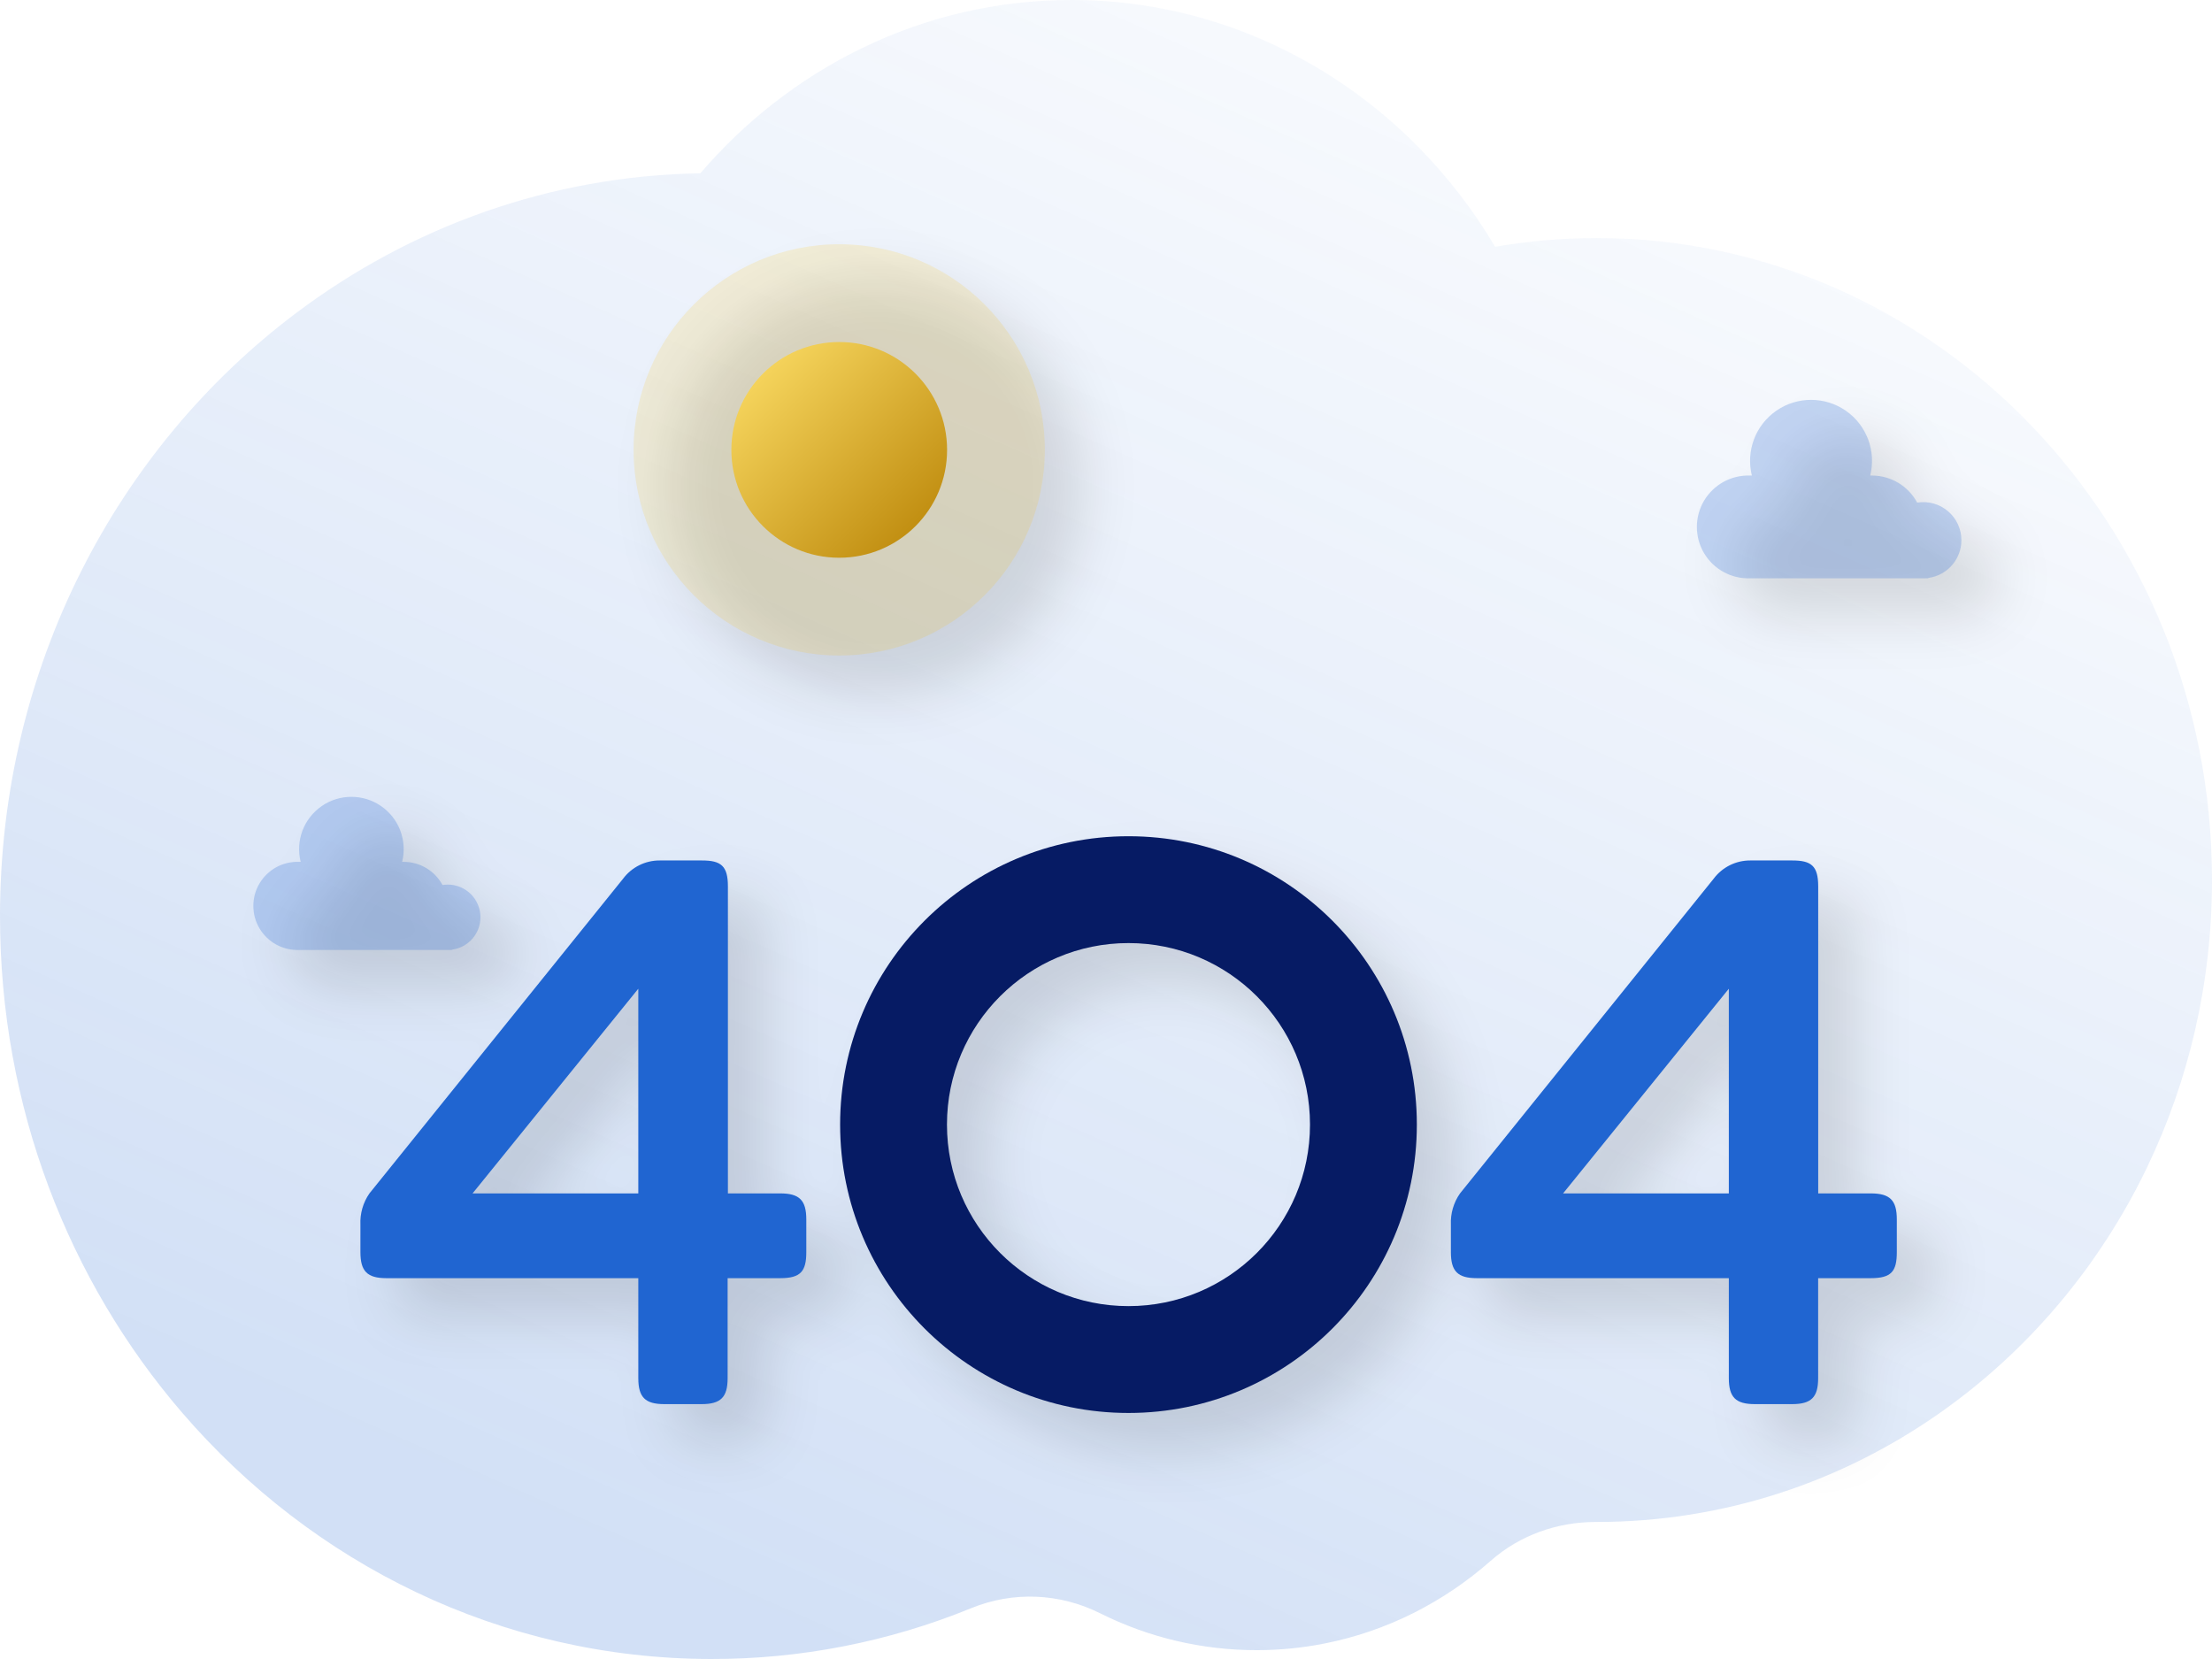
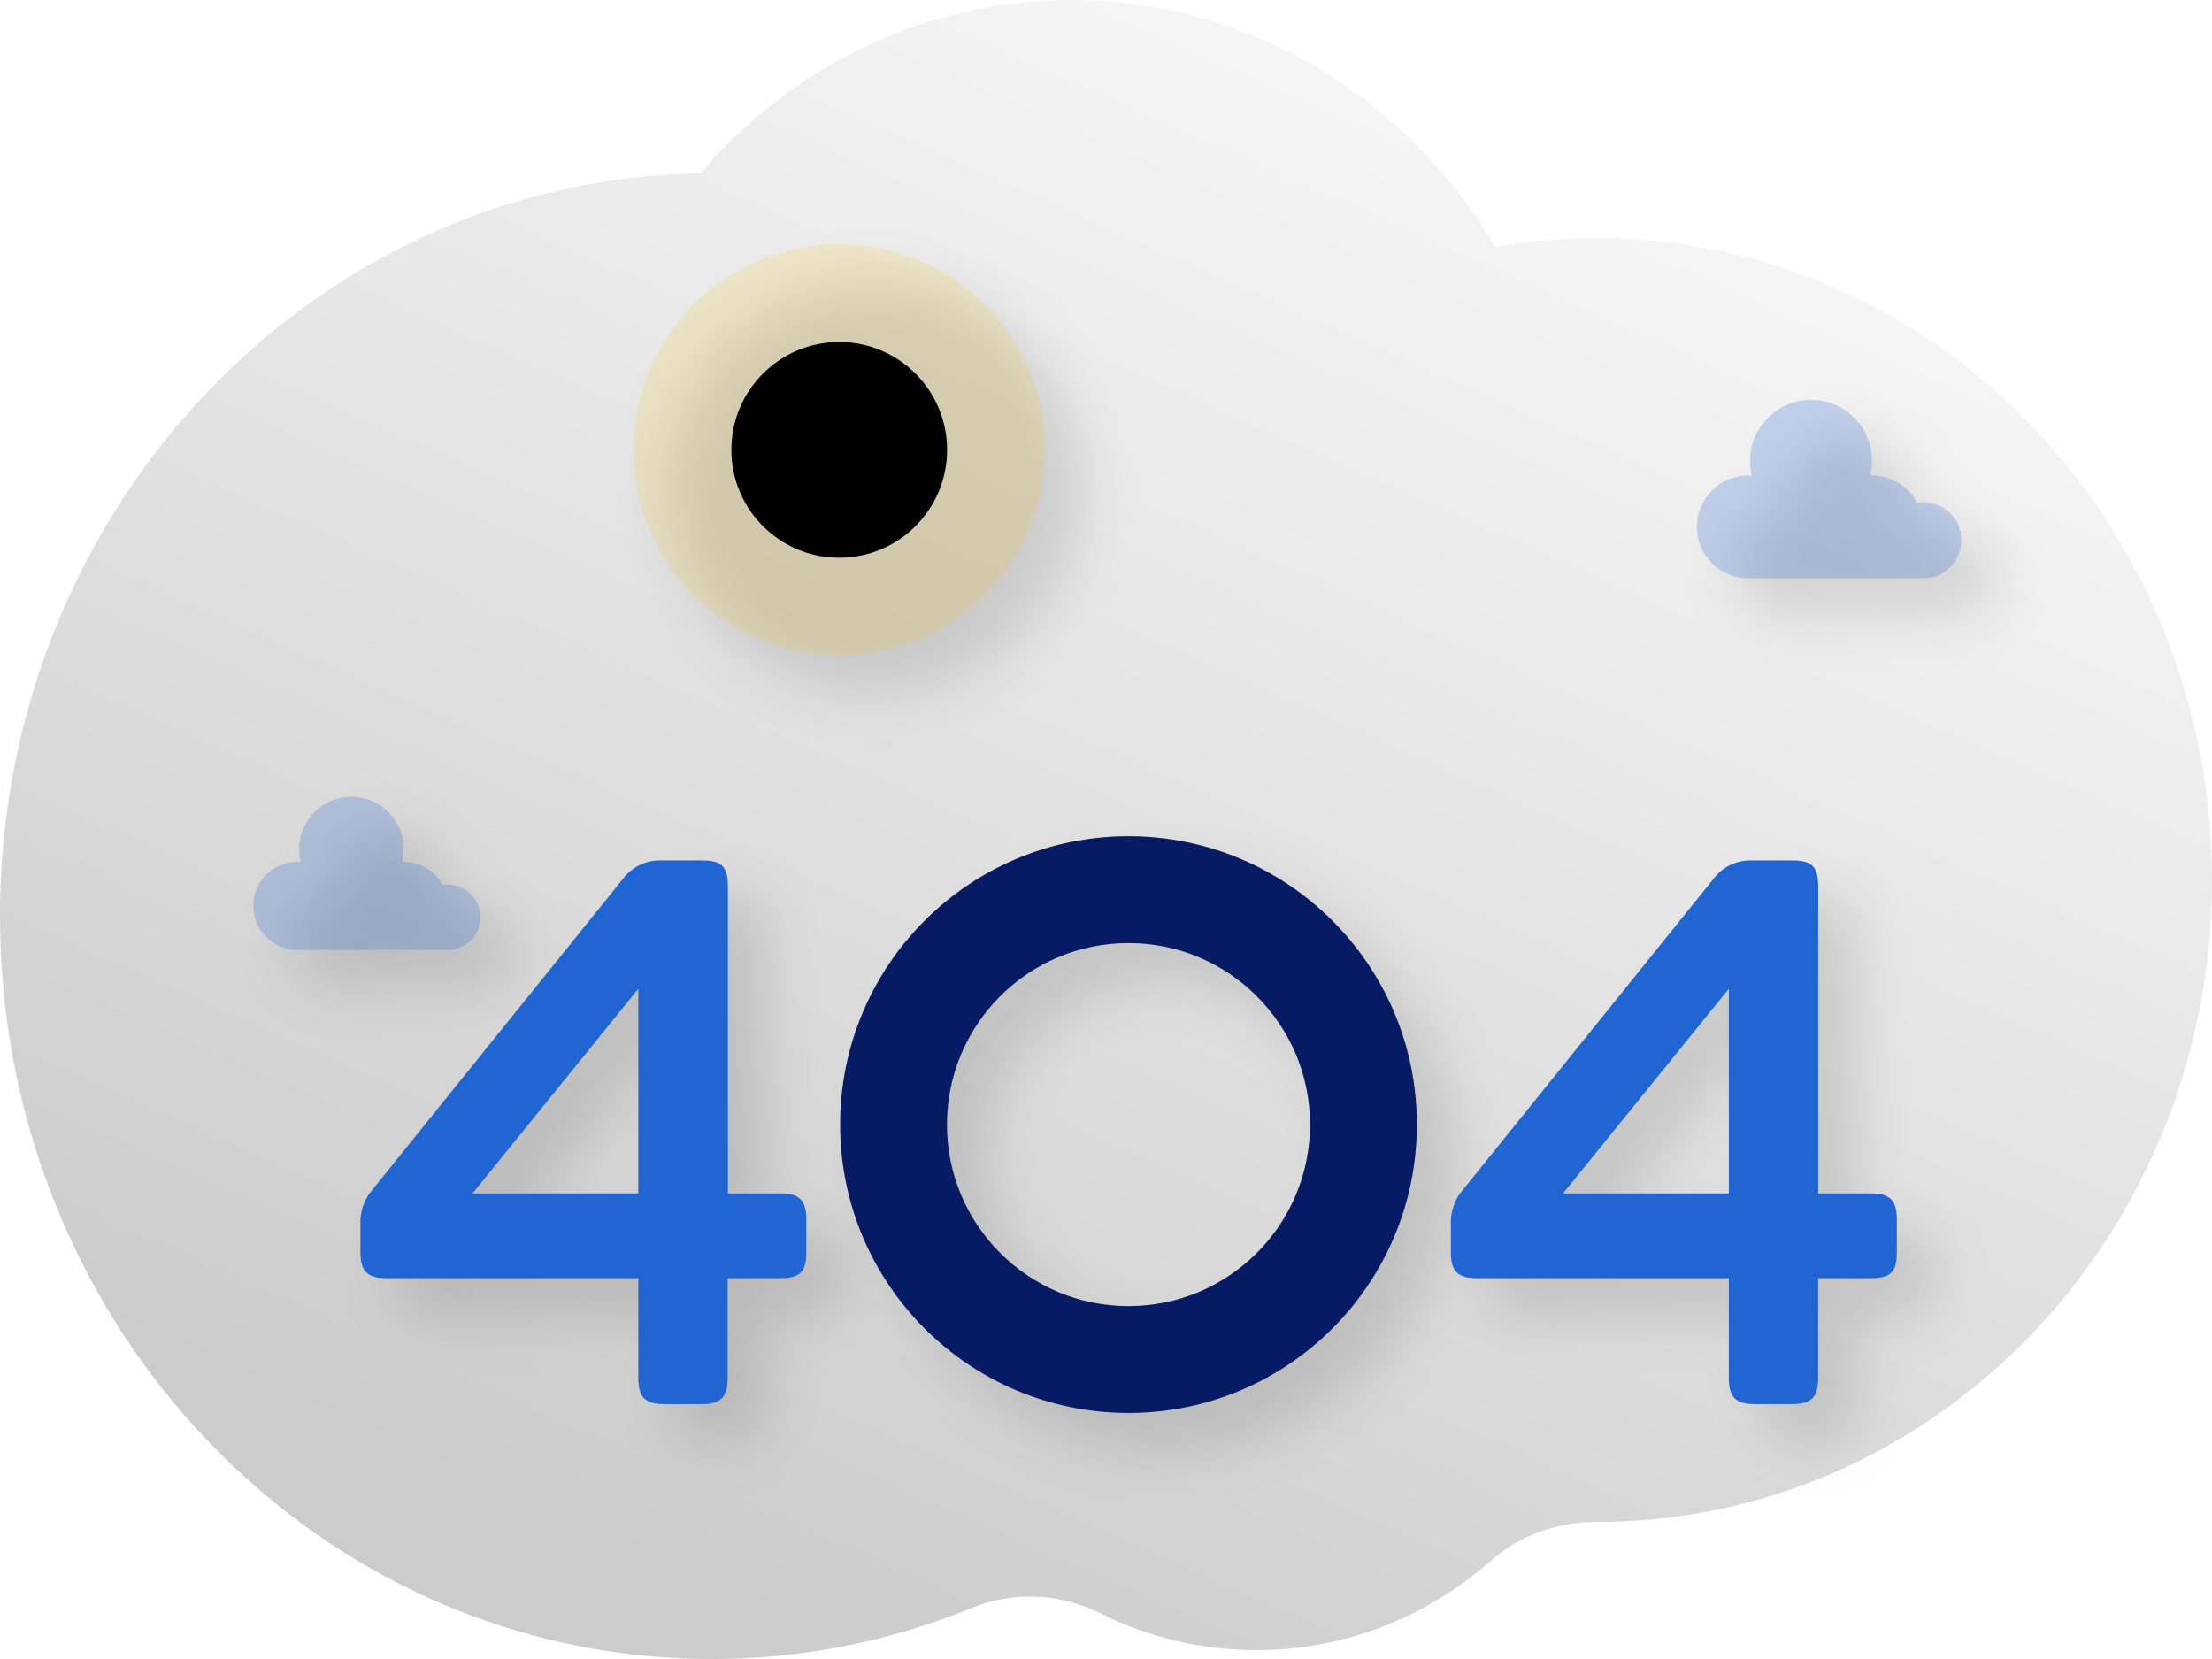
<svg xmlns="http://www.w3.org/2000/svg" width="480" height="360" fill="none">
  <path fill-rule="evenodd" clip-rule="evenodd" d="M0 198.781c0 41.457 14.945 79.235 39.539 107.785 28.214 32.765 69.128 53.365 114.734 53.434a148.458 148.458 0 0056.495-11.036c9.051-3.699 19.182-3.274 27.948 1.107a75.774 75.774 0 0033.957 8.011c5.023 0 9.942-.495 14.7-1.434 13.581-2.67 25.94-8.99 36.089-17.94 6.379-5.627 14.548-8.456 22.898-8.446h.142c27.589 0 53.215-8.732 74.492-23.696 19.021-13.36 34.554-31.696 44.904-53.225C474.92 234.581 480 213.388 480 190.958c0-76.931-59.774-139.305-133.498-139.305-7.516 0-14.88.663-22.063 1.899C305.418 21.42 271.355 0 232.498 0a103.647 103.647 0 00-45.879 10.661c-13.24 6.487-25.011 15.705-34.641 26.939-32.697.544-62.93 11.69-87.675 30.291C25.351 97.155 0 144.882 0 198.781z" fill="url(#prefix__paint0_linear)" opacity=".2" />
  <g filter="url(#prefix__filter0_d)">
    <circle opacity=".15" cx="182.109" cy="97.623" r="44.623" fill="#FFC107" />
    <circle cx="182.109" cy="97.623" r="23.406" fill="url(#prefix__paint1_linear)" />
    <path fill-rule="evenodd" clip-rule="evenodd" d="M244.878 306.611c34.56 0 62.575-28.016 62.575-62.575 0-34.56-28.015-62.576-62.575-62.576-34.559 0-62.575 28.016-62.575 62.576 0 34.559 28.016 62.575 62.575 62.575zm0-23.186c21.754 0 39.389-17.635 39.389-39.389 0-21.755-17.635-39.39-39.389-39.39s-39.389 17.635-39.389 39.39c0 21.754 17.635 39.389 39.389 39.389z" fill="#061B64" />
    <path fill-rule="evenodd" clip-rule="evenodd" d="M174.965 264.592c0-4.133-1.492-5.625-5.637-5.625h-11.373v-66.611c0-4.476-1.492-5.637-5.638-5.637h-9.172a9.866 9.866 0 00-7.948 3.974l-55.03 68.274a11.006 11.006 0 00-1.957 6.787v5.968c0 4.145 1.492 5.637 5.625 5.637h54.676v21.707c0 4.133 1.492 5.625 5.625 5.625h8.12c4.146 0 5.638-1.492 5.638-5.625v-21.707h11.434c4.414 0 5.637-1.492 5.637-5.637v-7.13zm-72.42-5.625l35.966-44.415v44.415h-35.966zM411.607 264.592c0-4.133-1.492-5.625-5.638-5.625h-11.422v-66.611c0-4.476-1.492-5.637-5.637-5.637h-9.111a9.87 9.87 0 00-7.949 3.974l-55.03 68.274a11.011 11.011 0 00-1.981 6.787v5.968c0 4.145 1.492 5.637 5.626 5.637h54.687v21.707c0 4.133 1.492 5.625 5.626 5.625h8.12c4.145 0 5.637-1.492 5.637-5.625v-21.707h11.434c4.476 0 5.638-1.492 5.638-5.637v-7.13zm-72.42-5.625l35.965-44.415v44.415h-35.965z" fill="#2065D1" />
    <path opacity=".24" d="M425.621 117.222a8.267 8.267 0 00-9.599-8.157 11.129 11.129 0 00-9.784-5.87h-.403a13.23 13.23 0 00-20.365-14.078 13.23 13.23 0 00-5.316 14.078h-.403a11.153 11.153 0 100 22.293h38.68v-.073a8.279 8.279 0 007.19-8.193zM104.258 199.045a7.093 7.093 0 00-7.093-7.092c-.381.007-.761.039-1.138.097a9.552 9.552 0 00-8.425-5.026h-.343a11.348 11.348 0 10-22.012 0h-.342a9.564 9.564 0 100 19.114h33.177v-.061a7.107 7.107 0 006.176-7.032z" fill="#2065D1" />
  </g>
  <defs>
    <linearGradient id="prefix__paint0_linear" x1="328.81" y1="424.032" x2="505.393" y2="26.048" gradientUnits="userSpaceOnUse">
-       <stop stop-color="#2065D1" />
-       <stop offset="1" stop-color="#2065D1" stop-opacity=".01" />
+       <stop stopColor="#2065D1" />
+       <stop offset="1" stopColor="#2065D1" stop-opacity=".01" />
    </linearGradient>
    <linearGradient id="prefix__paint1_linear" x1="135.297" y1="97.623" x2="182.109" y2="144.436" gradientUnits="userSpaceOnUse">
-       <stop stop-color="#FFE16A" />
-       <stop offset="1" stop-color="#B78103" />
+       <stop stopColor="#FFE16A" />
+       <stop offset="1" stopColor="#B78103" />
    </linearGradient>
    <filter id="prefix__filter0_d" x="51" y="49" width="394.621" height="277.611" filterUnits="userSpaceOnUse" color-interpolation-filters="sRGB">
      <feFlood flood-opacity="0" result="BackgroundImageFix" />
      <feColorMatrix in="SourceAlpha" values="0 0 0 0 0 0 0 0 0 0 0 0 0 0 0 0 0 0 127 0" />
      <feOffset dx="8" dy="8" />
      <feGaussianBlur stdDeviation="6" />
      <feColorMatrix values="0 0 0 0 0 0 0 0 0 0 0 0 0 0 0 0 0 0 0.12 0" />
      <feBlend in2="BackgroundImageFix" result="effect1_dropShadow" />
      <feBlend in="SourceGraphic" in2="effect1_dropShadow" result="shape" />
    </filter>
  </defs>
</svg>
